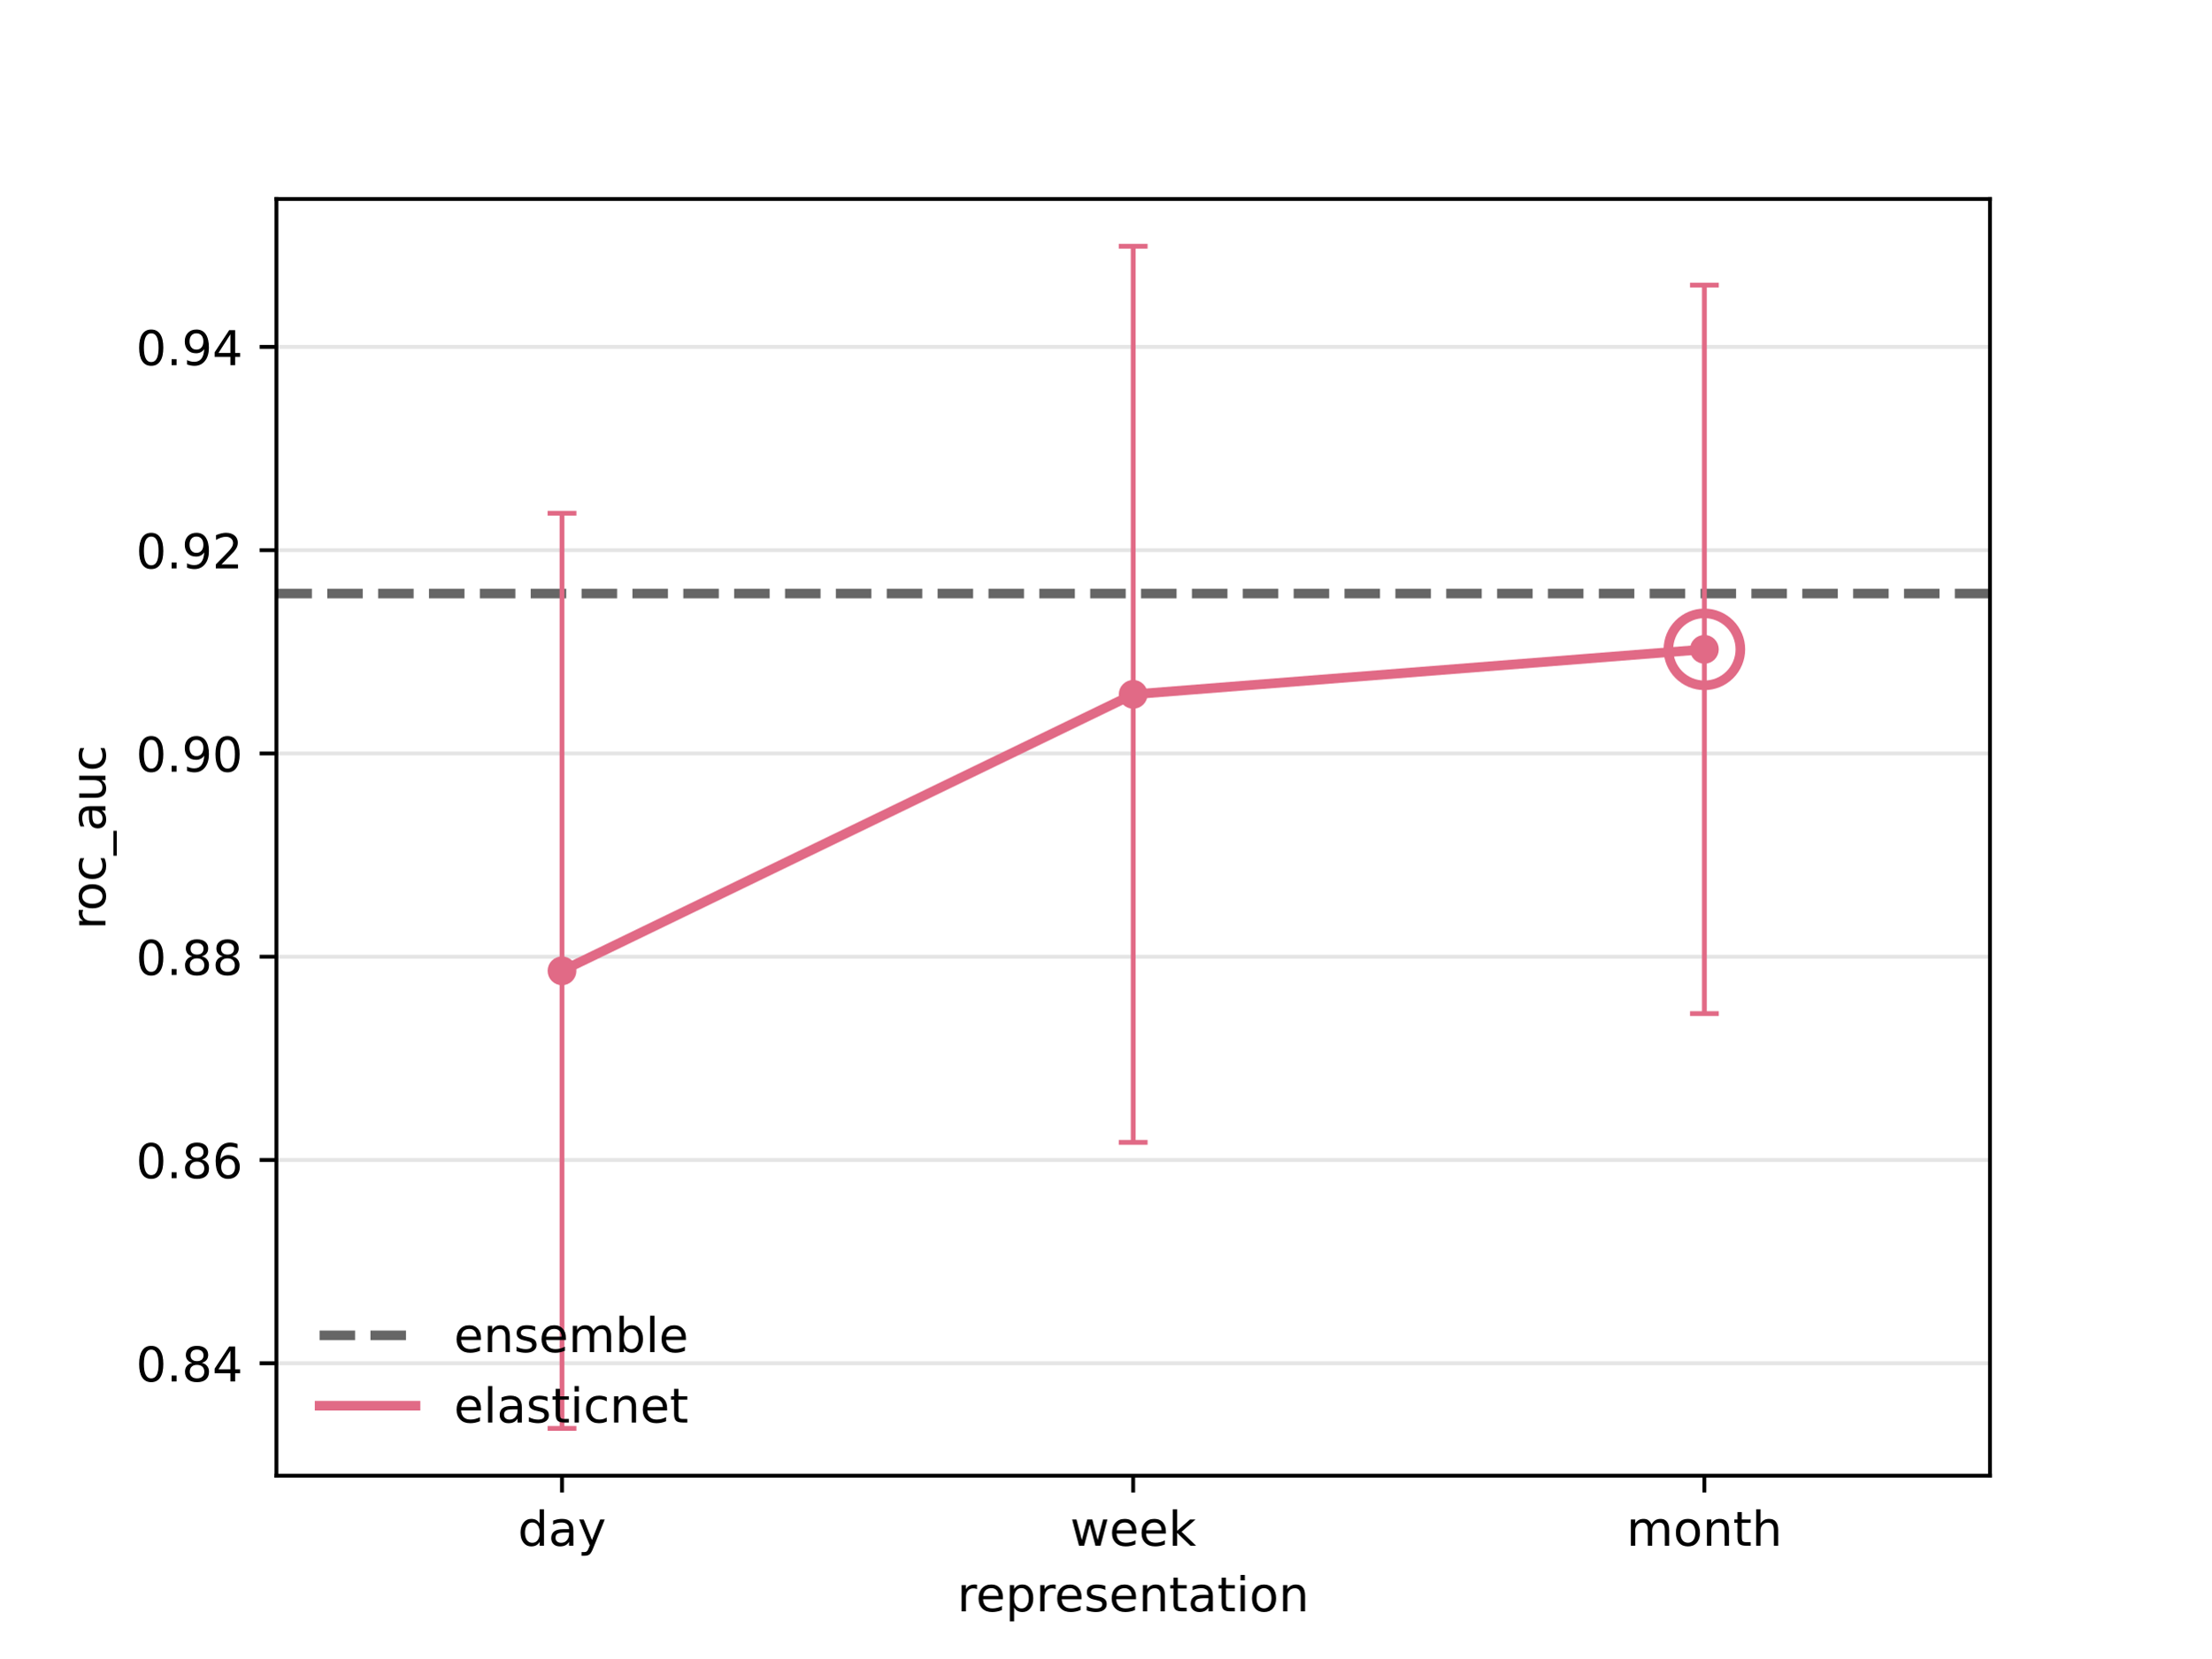
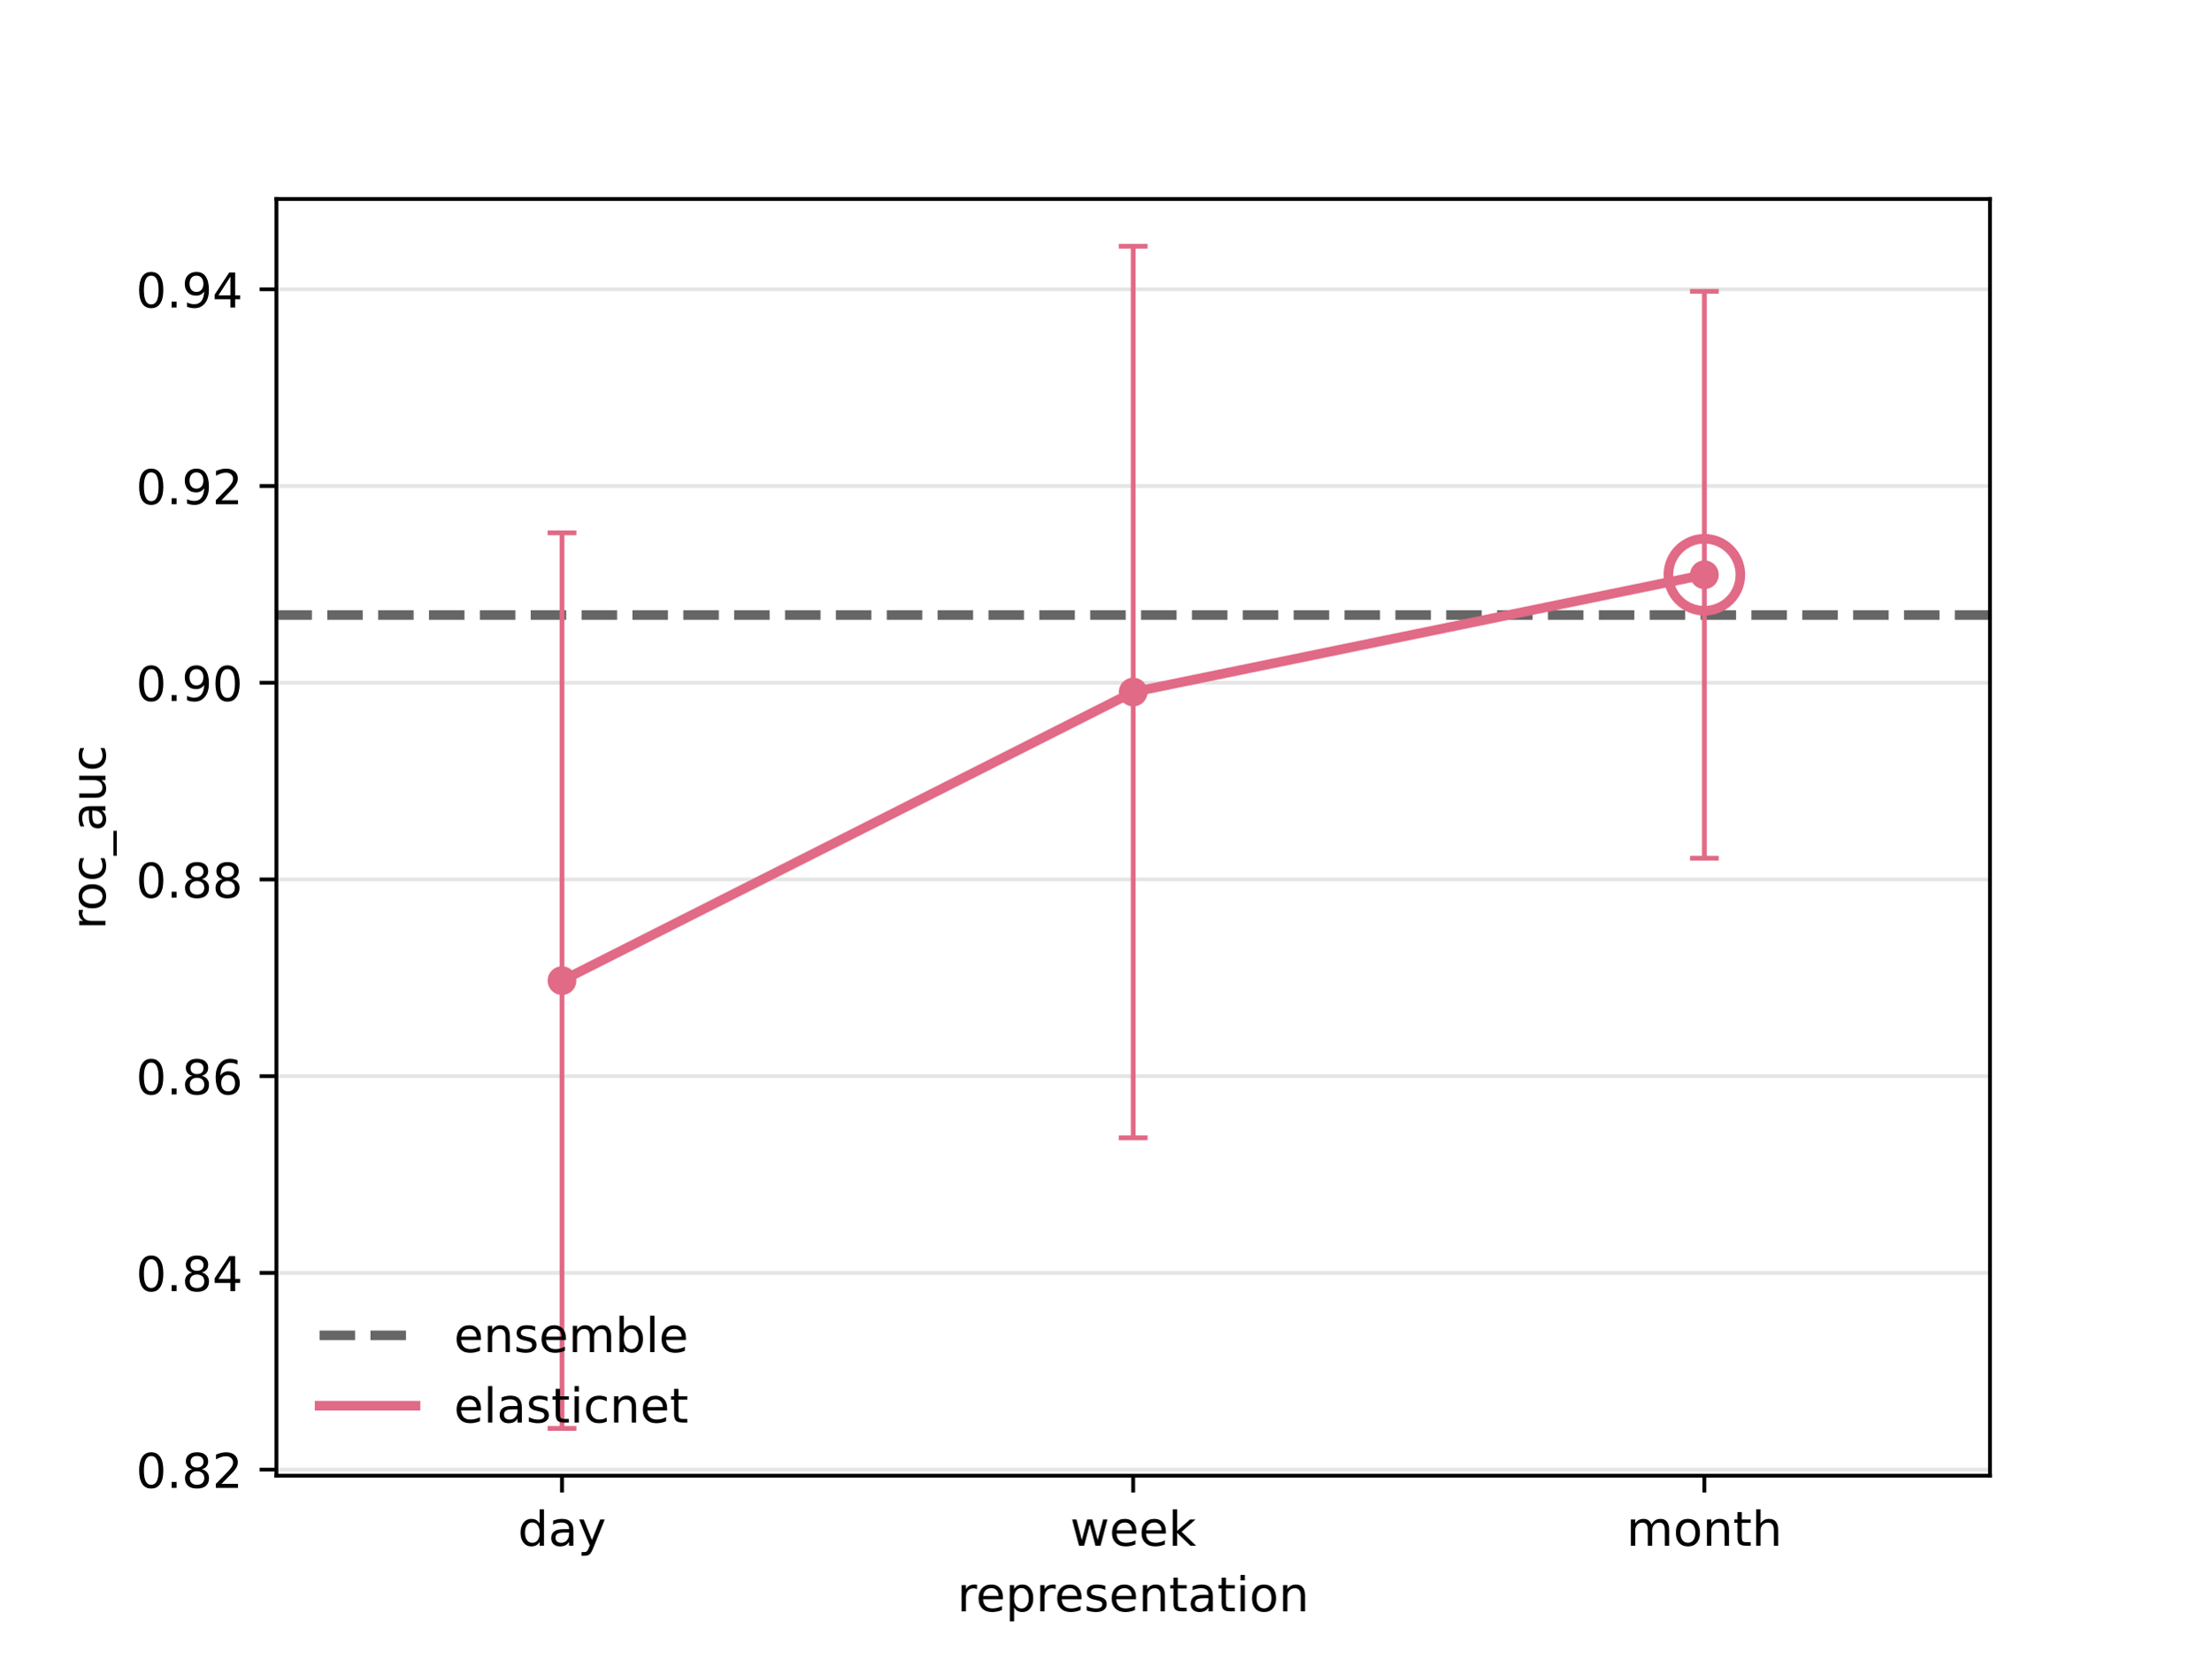
<svg xmlns="http://www.w3.org/2000/svg" xmlns:xlink="http://www.w3.org/1999/xlink" width="460.8pt" height="345.6pt" viewBox="0 0 460.8 345.6" version="1.1">
  <defs>
    <style type="text/css">*{stroke-linejoin: round; stroke-linecap: butt}</style>
  </defs>
  <g id="figure_1">
    <g id="patch_1">
      <path d="M 0 345.6  L 460.8 345.6  L 460.8 0  L 0 0  L 0 345.6  z " style="fill: none" />
    </g>
    <g id="axes_1">
      <g id="patch_2">
        <path d="M 57.6 307.584  L 414.72 307.584  L 414.72 41.472  L 57.6 41.472  L 57.6 307.584  z " style="fill: none" />
      </g>
      <g id="matplotlib.axis_1">
        <g id="xtick_1">
          <g id="line2d_1">
            <defs>
              <path id="m0903beaa60" d="M 0 0  L 0 3.5  " style="stroke: currentColor; stroke-width: 0.8" />
            </defs>
            <g>
              <use xlink:href="#m0903beaa60" x="117.12" y="307.584" style="fill: currentColor; stroke: currentColor; stroke-width: 0.8" />
            </g>
          </g>
          <g id="text_1">
            <g style="fill: currentColor" transform="translate(107.9223 322.1824) scale(0.1 -0.1)">
              <defs>
                <path id="DejaVuSans-64" d="M 2906 2969  L 2906 4863  L 3481 4863  L 3481 0  L 2906 0  L 2906 525  Q 2725 213 2448 61  Q 2172 -91 1784 -91  Q 1150 -91 751 415  Q 353 922 353 1747  Q 353 2572 751 3078  Q 1150 3584 1784 3584  Q 2172 3584 2448 3432  Q 2725 3281 2906 2969  z M 947 1747  Q 947 1113 1208 752  Q 1469 391 1925 391  Q 2381 391 2643 752  Q 2906 1113 2906 1747  Q 2906 2381 2643 2742  Q 2381 3103 1925 3103  Q 1469 3103 1208 2742  Q 947 2381 947 1747  z " transform="scale(0.015625)" />
                <path id="DejaVuSans-61" d="M 2194 1759  Q 1497 1759 1228 1600  Q 959 1441 959 1056  Q 959 750 1161 570  Q 1363 391 1709 391  Q 2188 391 2477 730  Q 2766 1069 2766 1631  L 2766 1759  L 2194 1759  z M 3341 1997  L 3341 0  L 2766 0  L 2766 531  Q 2569 213 2275 61  Q 1981 -91 1556 -91  Q 1019 -91 701 211  Q 384 513 384 1019  Q 384 1609 779 1909  Q 1175 2209 1959 2209  L 2766 2209  L 2766 2266  Q 2766 2663 2505 2880  Q 2244 3097 1772 3097  Q 1472 3097 1187 3025  Q 903 2953 641 2809  L 641 3341  Q 956 3463 1253 3523  Q 1550 3584 1831 3584  Q 2591 3584 2966 3190  Q 3341 2797 3341 1997  z " transform="scale(0.015625)" />
                <path id="DejaVuSans-79" d="M 2059 -325  Q 1816 -950 1584 -1140  Q 1353 -1331 966 -1331  L 506 -1331  L 506 -850  L 844 -850  Q 1081 -850 1212 -737  Q 1344 -625 1503 -206  L 1606 56  L 191 3500  L 800 3500  L 1894 763  L 2988 3500  L 3597 3500  L 2059 -325  z " transform="scale(0.015625)" />
              </defs>
              <use xlink:href="#DejaVuSans-64" />
              <use xlink:href="#DejaVuSans-61" transform="translate(63.47656 0)" />
              <use xlink:href="#DejaVuSans-79" transform="translate(124.7559 0)" />
            </g>
          </g>
        </g>
        <g id="xtick_2">
          <g id="line2d_2">
            <g>
              <use xlink:href="#m0903beaa60" x="236.16" y="307.584" style="fill: currentColor; stroke: currentColor; stroke-width: 0.8" />
            </g>
          </g>
          <g id="text_2">
            <g style="fill: currentColor" transform="translate(223.0225 322.1824) scale(0.1 -0.1)">
              <defs>
                <path id="DejaVuSans-77" d="M 269 3500  L 844 3500  L 1563 769  L 2278 3500  L 2956 3500  L 3675 769  L 4391 3500  L 4966 3500  L 4050 0  L 3372 0  L 2619 2869  L 1863 0  L 1184 0  L 269 3500  z " transform="scale(0.015625)" />
                <path id="DejaVuSans-65" d="M 3597 1894  L 3597 1613  L 953 1613  Q 991 1019 1311 708  Q 1631 397 2203 397  Q 2534 397 2845 478  Q 3156 559 3463 722  L 3463 178  Q 3153 47 2828 -22  Q 2503 -91 2169 -91  Q 1331 -91 842 396  Q 353 884 353 1716  Q 353 2575 817 3079  Q 1281 3584 2069 3584  Q 2775 3584 3186 3129  Q 3597 2675 3597 1894  z M 3022 2063  Q 3016 2534 2758 2815  Q 2500 3097 2075 3097  Q 1594 3097 1305 2825  Q 1016 2553 972 2059  L 3022 2063  z " transform="scale(0.015625)" />
                <path id="DejaVuSans-6b" d="M 581 4863  L 1159 4863  L 1159 1991  L 2875 3500  L 3609 3500  L 1753 1863  L 3688 0  L 2938 0  L 1159 1709  L 1159 0  L 581 0  L 581 4863  z " transform="scale(0.015625)" />
              </defs>
              <use xlink:href="#DejaVuSans-77" />
              <use xlink:href="#DejaVuSans-65" transform="translate(81.78711 0)" />
              <use xlink:href="#DejaVuSans-65" transform="translate(143.3105 0)" />
              <use xlink:href="#DejaVuSans-6b" transform="translate(204.834 0)" />
            </g>
          </g>
        </g>
        <g id="xtick_3">
          <g id="line2d_3">
            <g>
              <use xlink:href="#m0903beaa60" x="355.2" y="307.584" style="fill: currentColor; stroke: currentColor; stroke-width: 0.8" />
            </g>
          </g>
          <g id="text_3">
            <g style="fill: currentColor" transform="translate(338.9727 322.1824) scale(0.1 -0.1)">
              <defs>
                <path id="DejaVuSans-6d" d="M 3328 2828  Q 3544 3216 3844 3400  Q 4144 3584 4550 3584  Q 5097 3584 5394 3201  Q 5691 2819 5691 2113  L 5691 0  L 5113 0  L 5113 2094  Q 5113 2597 4934 2840  Q 4756 3084 4391 3084  Q 3944 3084 3684 2787  Q 3425 2491 3425 1978  L 3425 0  L 2847 0  L 2847 2094  Q 2847 2600 2669 2842  Q 2491 3084 2119 3084  Q 1678 3084 1418 2786  Q 1159 2488 1159 1978  L 1159 0  L 581 0  L 581 3500  L 1159 3500  L 1159 2956  Q 1356 3278 1631 3431  Q 1906 3584 2284 3584  Q 2666 3584 2933 3390  Q 3200 3197 3328 2828  z " transform="scale(0.015625)" />
                <path id="DejaVuSans-6f" d="M 1959 3097  Q 1497 3097 1228 2736  Q 959 2375 959 1747  Q 959 1119 1226 758  Q 1494 397 1959 397  Q 2419 397 2687 759  Q 2956 1122 2956 1747  Q 2956 2369 2687 2733  Q 2419 3097 1959 3097  z M 1959 3584  Q 2709 3584 3137 3096  Q 3566 2609 3566 1747  Q 3566 888 3137 398  Q 2709 -91 1959 -91  Q 1206 -91 779 398  Q 353 888 353 1747  Q 353 2609 779 3096  Q 1206 3584 1959 3584  z " transform="scale(0.015625)" />
                <path id="DejaVuSans-6e" d="M 3513 2113  L 3513 0  L 2938 0  L 2938 2094  Q 2938 2591 2744 2837  Q 2550 3084 2163 3084  Q 1697 3084 1428 2787  Q 1159 2491 1159 1978  L 1159 0  L 581 0  L 581 3500  L 1159 3500  L 1159 2956  Q 1366 3272 1645 3428  Q 1925 3584 2291 3584  Q 2894 3584 3203 3211  Q 3513 2838 3513 2113  z " transform="scale(0.015625)" />
                <path id="DejaVuSans-74" d="M 1172 4494  L 1172 3500  L 2356 3500  L 2356 3053  L 1172 3053  L 1172 1153  Q 1172 725 1289 603  Q 1406 481 1766 481  L 2356 481  L 2356 0  L 1766 0  Q 1100 0 847 248  Q 594 497 594 1153  L 594 3053  L 172 3053  L 172 3500  L 594 3500  L 594 4494  L 1172 4494  z " transform="scale(0.015625)" />
                <path id="DejaVuSans-68" d="M 3513 2113  L 3513 0  L 2938 0  L 2938 2094  Q 2938 2591 2744 2837  Q 2550 3084 2163 3084  Q 1697 3084 1428 2787  Q 1159 2491 1159 1978  L 1159 0  L 581 0  L 581 4863  L 1159 4863  L 1159 2956  Q 1366 3272 1645 3428  Q 1925 3584 2291 3584  Q 2894 3584 3203 3211  Q 3513 2838 3513 2113  z " transform="scale(0.015625)" />
              </defs>
              <use xlink:href="#DejaVuSans-6d" />
              <use xlink:href="#DejaVuSans-6f" transform="translate(97.41211 0)" />
              <use xlink:href="#DejaVuSans-6e" transform="translate(158.5938 0)" />
              <use xlink:href="#DejaVuSans-74" transform="translate(221.9727 0)" />
              <use xlink:href="#DejaVuSans-68" transform="translate(261.1816 0)" />
            </g>
          </g>
        </g>
        <g id="text_4">
          <g style="fill: currentColor" transform="translate(199.4952 335.8606) scale(0.1 -0.1)">
            <defs>
              <path id="DejaVuSans-72" d="M 2631 2963  Q 2534 3019 2420 3045  Q 2306 3072 2169 3072  Q 1681 3072 1420 2755  Q 1159 2438 1159 1844  L 1159 0  L 581 0  L 581 3500  L 1159 3500  L 1159 2956  Q 1341 3275 1631 3429  Q 1922 3584 2338 3584  Q 2397 3584 2469 3576  Q 2541 3569 2628 3553  L 2631 2963  z " transform="scale(0.015625)" />
              <path id="DejaVuSans-70" d="M 1159 525  L 1159 -1331  L 581 -1331  L 581 3500  L 1159 3500  L 1159 2969  Q 1341 3281 1617 3432  Q 1894 3584 2278 3584  Q 2916 3584 3314 3078  Q 3713 2572 3713 1747  Q 3713 922 3314 415  Q 2916 -91 2278 -91  Q 1894 -91 1617 61  Q 1341 213 1159 525  z M 3116 1747  Q 3116 2381 2855 2742  Q 2594 3103 2138 3103  Q 1681 3103 1420 2742  Q 1159 2381 1159 1747  Q 1159 1113 1420 752  Q 1681 391 2138 391  Q 2594 391 2855 752  Q 3116 1113 3116 1747  z " transform="scale(0.015625)" />
              <path id="DejaVuSans-73" d="M 2834 3397  L 2834 2853  Q 2591 2978 2328 3040  Q 2066 3103 1784 3103  Q 1356 3103 1142 2972  Q 928 2841 928 2578  Q 928 2378 1081 2264  Q 1234 2150 1697 2047  L 1894 2003  Q 2506 1872 2764 1633  Q 3022 1394 3022 966  Q 3022 478 2636 193  Q 2250 -91 1575 -91  Q 1294 -91 989 -36  Q 684 19 347 128  L 347 722  Q 666 556 975 473  Q 1284 391 1588 391  Q 1994 391 2212 530  Q 2431 669 2431 922  Q 2431 1156 2273 1281  Q 2116 1406 1581 1522  L 1381 1569  Q 847 1681 609 1914  Q 372 2147 372 2553  Q 372 3047 722 3315  Q 1072 3584 1716 3584  Q 2034 3584 2315 3537  Q 2597 3491 2834 3397  z " transform="scale(0.015625)" />
              <path id="DejaVuSans-69" d="M 603 3500  L 1178 3500  L 1178 0  L 603 0  L 603 3500  z M 603 4863  L 1178 4863  L 1178 4134  L 603 4134  L 603 4863  z " transform="scale(0.015625)" />
            </defs>
            <use xlink:href="#DejaVuSans-72" />
            <use xlink:href="#DejaVuSans-65" transform="translate(38.86328 0)" />
            <use xlink:href="#DejaVuSans-70" transform="translate(100.3867 0)" />
            <use xlink:href="#DejaVuSans-72" transform="translate(163.8633 0)" />
            <use xlink:href="#DejaVuSans-65" transform="translate(202.7266 0)" />
            <use xlink:href="#DejaVuSans-73" transform="translate(264.25 0)" />
            <use xlink:href="#DejaVuSans-65" transform="translate(316.3496 0)" />
            <use xlink:href="#DejaVuSans-6e" transform="translate(377.873 0)" />
            <use xlink:href="#DejaVuSans-74" transform="translate(441.252 0)" />
            <use xlink:href="#DejaVuSans-61" transform="translate(480.4609 0)" />
            <use xlink:href="#DejaVuSans-74" transform="translate(541.7402 0)" />
            <use xlink:href="#DejaVuSans-69" transform="translate(580.9492 0)" />
            <use xlink:href="#DejaVuSans-6f" transform="translate(608.7324 0)" />
            <use xlink:href="#DejaVuSans-6e" transform="translate(669.9141 0)" />
          </g>
        </g>
      </g>
      <g id="matplotlib.axis_2">
        <g id="ytick_1">
          <g id="line2d_4">
-             <path d="M 57.6 284.147  L 414.72 284.147  " clip-path="url(#pf7b4cee91b)" style="fill: none; stroke: #e5e5e5; stroke-width: 0.8; stroke-linecap: square" />
+             <path d="M 57.6 306.323  L 414.72 306.323  " clip-path="url(#pf7b4cee91b)" style="fill: none; stroke: #e5e5e5; stroke-width: 0.8; stroke-linecap: square" />
          </g>
          <g id="line2d_5">
            <defs>
              <path id="mca1e475d1e" d="M 0 0  L -3.5 0  " style="stroke: currentColor; stroke-width: 0.8" />
            </defs>
            <g>
-               <use xlink:href="#mca1e475d1e" x="57.6" y="284.147" style="fill: currentColor; stroke: currentColor; stroke-width: 0.8" />
+               <use xlink:href="#mca1e475d1e" x="57.6" y="306.323" style="fill: currentColor; stroke: currentColor; stroke-width: 0.8" />
            </g>
          </g>
          <g id="text_5">
-             <g style="fill: currentColor" transform="translate(28.33438 287.9463) scale(0.1 -0.1)">
+             <g style="fill: currentColor" transform="translate(28.33438 310.122) scale(0.1 -0.1)">
              <defs>
                <path id="DejaVuSans-30" d="M 2034 4250  Q 1547 4250 1301 3770  Q 1056 3291 1056 2328  Q 1056 1369 1301 889  Q 1547 409 2034 409  Q 2525 409 2770 889  Q 3016 1369 3016 2328  Q 3016 3291 2770 3770  Q 2525 4250 2034 4250  z M 2034 4750  Q 2819 4750 3233 4129  Q 3647 3509 3647 2328  Q 3647 1150 3233 529  Q 2819 -91 2034 -91  Q 1250 -91 836 529  Q 422 1150 422 2328  Q 422 3509 836 4129  Q 1250 4750 2034 4750  z " transform="scale(0.015625)" />
                <path id="DejaVuSans-2e" d="M 684 794  L 1344 794  L 1344 0  L 684 0  L 684 794  z " transform="scale(0.015625)" />
                <path id="DejaVuSans-38" d="M 2034 2216  Q 1584 2216 1326 1975  Q 1069 1734 1069 1313  Q 1069 891 1326 650  Q 1584 409 2034 409  Q 2484 409 2743 651  Q 3003 894 3003 1313  Q 3003 1734 2745 1975  Q 2488 2216 2034 2216  z M 1403 2484  Q 997 2584 770 2862  Q 544 3141 544 3541  Q 544 4100 942 4425  Q 1341 4750 2034 4750  Q 2731 4750 3128 4425  Q 3525 4100 3525 3541  Q 3525 3141 3298 2862  Q 3072 2584 2669 2484  Q 3125 2378 3379 2068  Q 3634 1759 3634 1313  Q 3634 634 3220 271  Q 2806 -91 2034 -91  Q 1263 -91 848 271  Q 434 634 434 1313  Q 434 1759 690 2068  Q 947 2378 1403 2484  z M 1172 3481  Q 1172 3119 1398 2916  Q 1625 2713 2034 2713  Q 2441 2713 2670 2916  Q 2900 3119 2900 3481  Q 2900 3844 2670 4047  Q 2441 4250 2034 4250  Q 1625 4250 1398 4047  Q 1172 3844 1172 3481  z " transform="scale(0.015625)" />
+                 <path id="DejaVuSans-32" d="M 1228 531  L 3431 531  L 3431 0  L 469 0  L 469 531  Q 828 903 1448 1529  Q 2069 2156 2228 2338  Q 2531 2678 2651 2914  Q 2772 3150 2772 3378  Q 2772 3750 2511 3984  Q 2250 4219 1831 4219  Q 1534 4219 1204 4116  Q 875 4013 500 3803  L 500 4441  Q 881 4594 1212 4672  Q 1544 4750 1819 4750  Q 2544 4750 2975 4387  Q 3406 4025 3406 3419  Q 3406 3131 3298 2873  Q 3191 2616 2906 2266  Q 2828 2175 2409 1742  Q 1991 1309 1228 531  z " transform="scale(0.015625)" />
+               </defs>
+               <use xlink:href="#DejaVuSans-30" />
+               <use xlink:href="#DejaVuSans-2e" transform="translate(63.62305 0)" />
+               <use xlink:href="#DejaVuSans-38" transform="translate(95.41016 0)" />
+               <use xlink:href="#DejaVuSans-32" transform="translate(159.0332 0)" />
+             </g>
+           </g>
+         </g>
+         <g id="ytick_2">
+           <g id="line2d_6">
+             <path d="M 57.6 265.317  L 414.72 265.317  " clip-path="url(#pf7b4cee91b)" style="fill: none; stroke: #e5e5e5; stroke-width: 0.8; stroke-linecap: square" />
+           </g>
+           <g id="line2d_7">
+             <g>
+               <use xlink:href="#mca1e475d1e" x="57.6" y="265.317" style="fill: currentColor; stroke: currentColor; stroke-width: 0.8" />
+             </g>
+           </g>
+           <g id="text_6">
+             <g style="fill: currentColor" transform="translate(28.33438 269.1165) scale(0.1 -0.1)">
+               <defs>
                <path id="DejaVuSans-34" d="M 2419 4116  L 825 1625  L 2419 1625  L 2419 4116  z M 2253 4666  L 3047 4666  L 3047 1625  L 3713 1625  L 3713 1100  L 3047 1100  L 3047 0  L 2419 0  L 2419 1100  L 313 1100  L 313 1709  L 2253 4666  z " transform="scale(0.015625)" />
              </defs>
              <use xlink:href="#DejaVuSans-30" />
              <use xlink:href="#DejaVuSans-2e" transform="translate(63.62305 0)" />
              <use xlink:href="#DejaVuSans-38" transform="translate(95.41016 0)" />
              <use xlink:href="#DejaVuSans-34" transform="translate(159.0332 0)" />
            </g>
          </g>
        </g>
-         <g id="ytick_2">
-           <g id="line2d_6">
-             <path d="M 57.6 241.778  L 414.72 241.778  " clip-path="url(#pf7b4cee91b)" style="fill: none; stroke: #e5e5e5; stroke-width: 0.8; stroke-linecap: square" />
-           </g>
-           <g id="line2d_7">
-             <g>
-               <use xlink:href="#mca1e475d1e" x="57.6" y="241.778" style="fill: currentColor; stroke: currentColor; stroke-width: 0.8" />
-             </g>
-           </g>
-           <g id="text_6">
-             <g style="fill: currentColor" transform="translate(28.33438 245.5774) scale(0.1 -0.1)">
+         <g id="ytick_3">
+           <g id="line2d_8">
+             <path d="M 57.6 224.312  L 414.72 224.312  " clip-path="url(#pf7b4cee91b)" style="fill: none; stroke: #e5e5e5; stroke-width: 0.8; stroke-linecap: square" />
+           </g>
+           <g id="line2d_9">
+             <g>
+               <use xlink:href="#mca1e475d1e" x="57.6" y="224.312" style="fill: currentColor; stroke: currentColor; stroke-width: 0.8" />
+             </g>
+           </g>
+           <g id="text_7">
+             <g style="fill: currentColor" transform="translate(28.33438 228.111) scale(0.1 -0.1)">
              <defs>
                <path id="DejaVuSans-36" d="M 2113 2584  Q 1688 2584 1439 2293  Q 1191 2003 1191 1497  Q 1191 994 1439 701  Q 1688 409 2113 409  Q 2538 409 2786 701  Q 3034 994 3034 1497  Q 3034 2003 2786 2293  Q 2538 2584 2113 2584  z M 3366 4563  L 3366 3988  Q 3128 4100 2886 4159  Q 2644 4219 2406 4219  Q 1781 4219 1451 3797  Q 1122 3375 1075 2522  Q 1259 2794 1537 2939  Q 1816 3084 2150 3084  Q 2853 3084 3261 2657  Q 3669 2231 3669 1497  Q 3669 778 3244 343  Q 2819 -91 2113 -91  Q 1303 -91 875 529  Q 447 1150 447 2328  Q 447 3434 972 4092  Q 1497 4750 2381 4750  Q 2619 4750 2861 4703  Q 3103 4656 3366 4563  z " transform="scale(0.015625)" />
              </defs>
              <use xlink:href="#DejaVuSans-30" />
              <use xlink:href="#DejaVuSans-2e" transform="translate(63.62305 0)" />
              <use xlink:href="#DejaVuSans-38" transform="translate(95.41016 0)" />
              <use xlink:href="#DejaVuSans-36" transform="translate(159.0332 0)" />
            </g>
          </g>
        </g>
-         <g id="ytick_3">
-           <g id="line2d_8">
-             <path d="M 57.6 199.409  L 414.72 199.409  " clip-path="url(#pf7b4cee91b)" style="fill: none; stroke: #e5e5e5; stroke-width: 0.8; stroke-linecap: square" />
-           </g>
-           <g id="line2d_9">
-             <g>
-               <use xlink:href="#mca1e475d1e" x="57.6" y="199.409" style="fill: currentColor; stroke: currentColor; stroke-width: 0.8" />
-             </g>
-           </g>
-           <g id="text_7">
-             <g style="fill: currentColor" transform="translate(28.33438 203.2085) scale(0.1 -0.1)">
+         <g id="ytick_4">
+           <g id="line2d_10">
+             <path d="M 57.6 183.306  L 414.72 183.306  " clip-path="url(#pf7b4cee91b)" style="fill: none; stroke: #e5e5e5; stroke-width: 0.8; stroke-linecap: square" />
+           </g>
+           <g id="line2d_11">
+             <g>
+               <use xlink:href="#mca1e475d1e" x="57.6" y="183.306" style="fill: currentColor; stroke: currentColor; stroke-width: 0.8" />
+             </g>
+           </g>
+           <g id="text_8">
+             <g style="fill: currentColor" transform="translate(28.33438 187.1054) scale(0.1 -0.1)">
              <use xlink:href="#DejaVuSans-30" />
              <use xlink:href="#DejaVuSans-2e" transform="translate(63.62305 0)" />
              <use xlink:href="#DejaVuSans-38" transform="translate(95.41016 0)" />
              <use xlink:href="#DejaVuSans-38" transform="translate(159.0332 0)" />
            </g>
          </g>
        </g>
-         <g id="ytick_4">
-           <g id="line2d_10">
-             <path d="M 57.6 157.04  L 414.72 157.04  " clip-path="url(#pf7b4cee91b)" style="fill: none; stroke: #e5e5e5; stroke-width: 0.8; stroke-linecap: square" />
-           </g>
-           <g id="line2d_11">
-             <g>
-               <use xlink:href="#mca1e475d1e" x="57.6" y="157.04" style="fill: currentColor; stroke: currentColor; stroke-width: 0.8" />
-             </g>
-           </g>
-           <g id="text_8">
-             <g style="fill: currentColor" transform="translate(28.33438 160.8396) scale(0.1 -0.1)">
+         <g id="ytick_5">
+           <g id="line2d_12">
+             <path d="M 57.6 142.301  L 414.72 142.301  " clip-path="url(#pf7b4cee91b)" style="fill: none; stroke: #e5e5e5; stroke-width: 0.8; stroke-linecap: square" />
+           </g>
+           <g id="line2d_13">
+             <g>
+               <use xlink:href="#mca1e475d1e" x="57.6" y="142.301" style="fill: currentColor; stroke: currentColor; stroke-width: 0.8" />
+             </g>
+           </g>
+           <g id="text_9">
+             <g style="fill: currentColor" transform="translate(28.33438 146.0999) scale(0.1 -0.1)">
              <defs>
                <path id="DejaVuSans-39" d="M 703 97  L 703 672  Q 941 559 1184 500  Q 1428 441 1663 441  Q 2288 441 2617 861  Q 2947 1281 2994 2138  Q 2813 1869 2534 1725  Q 2256 1581 1919 1581  Q 1219 1581 811 2004  Q 403 2428 403 3163  Q 403 3881 828 4315  Q 1253 4750 1959 4750  Q 2769 4750 3195 4129  Q 3622 3509 3622 2328  Q 3622 1225 3098 567  Q 2575 -91 1691 -91  Q 1453 -91 1209 -44  Q 966 3 703 97  z M 1959 2075  Q 2384 2075 2632 2365  Q 2881 2656 2881 3163  Q 2881 3666 2632 3958  Q 2384 4250 1959 4250  Q 1534 4250 1286 3958  Q 1038 3666 1038 3163  Q 1038 2656 1286 2365  Q 1534 2075 1959 2075  z " transform="scale(0.015625)" />
              </defs>
              <use xlink:href="#DejaVuSans-30" />
              <use xlink:href="#DejaVuSans-2e" transform="translate(63.62305 0)" />
              <use xlink:href="#DejaVuSans-39" transform="translate(95.41016 0)" />
              <use xlink:href="#DejaVuSans-30" transform="translate(159.0332 0)" />
            </g>
          </g>
        </g>
-         <g id="ytick_5">
-           <g id="line2d_12">
-             <path d="M 57.6 114.671  L 414.72 114.671  " clip-path="url(#pf7b4cee91b)" style="fill: none; stroke: #e5e5e5; stroke-width: 0.8; stroke-linecap: square" />
-           </g>
-           <g id="line2d_13">
-             <g>
-               <use xlink:href="#mca1e475d1e" x="57.6" y="114.671" style="fill: currentColor; stroke: currentColor; stroke-width: 0.8" />
-             </g>
-           </g>
-           <g id="text_9">
-             <g style="fill: currentColor" transform="translate(28.33438 118.4707) scale(0.1 -0.1)">
-               <defs>
-                 <path id="DejaVuSans-32" d="M 1228 531  L 3431 531  L 3431 0  L 469 0  L 469 531  Q 828 903 1448 1529  Q 2069 2156 2228 2338  Q 2531 2678 2651 2914  Q 2772 3150 2772 3378  Q 2772 3750 2511 3984  Q 2250 4219 1831 4219  Q 1534 4219 1204 4116  Q 875 4013 500 3803  L 500 4441  Q 881 4594 1212 4672  Q 1544 4750 1819 4750  Q 2544 4750 2975 4387  Q 3406 4025 3406 3419  Q 3406 3131 3298 2873  Q 3191 2616 2906 2266  Q 2828 2175 2409 1742  Q 1991 1309 1228 531  z " transform="scale(0.015625)" />
-               </defs>
+         <g id="ytick_6">
+           <g id="line2d_14">
+             <path d="M 57.6 101.295  L 414.72 101.295  " clip-path="url(#pf7b4cee91b)" style="fill: none; stroke: #e5e5e5; stroke-width: 0.8; stroke-linecap: square" />
+           </g>
+           <g id="line2d_15">
+             <g>
+               <use xlink:href="#mca1e475d1e" x="57.6" y="101.295" style="fill: currentColor; stroke: currentColor; stroke-width: 0.8" />
+             </g>
+           </g>
+           <g id="text_10">
+             <g style="fill: currentColor" transform="translate(28.33438 105.0943) scale(0.1 -0.1)">
              <use xlink:href="#DejaVuSans-30" />
              <use xlink:href="#DejaVuSans-2e" transform="translate(63.62305 0)" />
              <use xlink:href="#DejaVuSans-39" transform="translate(95.41016 0)" />
              <use xlink:href="#DejaVuSans-32" transform="translate(159.0332 0)" />
            </g>
          </g>
        </g>
-         <g id="ytick_6">
-           <g id="line2d_14">
-             <path d="M 57.6 72.303  L 414.72 72.303  " clip-path="url(#pf7b4cee91b)" style="fill: none; stroke: #e5e5e5; stroke-width: 0.8; stroke-linecap: square" />
-           </g>
-           <g id="line2d_15">
-             <g>
-               <use xlink:href="#mca1e475d1e" x="57.6" y="72.303" style="fill: currentColor; stroke: currentColor; stroke-width: 0.8" />
-             </g>
-           </g>
-           <g id="text_10">
-             <g style="fill: currentColor" transform="translate(28.33438 76.10181) scale(0.1 -0.1)">
+         <g id="ytick_7">
+           <g id="line2d_16">
+             <path d="M 57.6 60.29  L 414.72 60.29  " clip-path="url(#pf7b4cee91b)" style="fill: none; stroke: #e5e5e5; stroke-width: 0.8; stroke-linecap: square" />
+           </g>
+           <g id="line2d_17">
+             <g>
+               <use xlink:href="#mca1e475d1e" x="57.6" y="60.29" style="fill: currentColor; stroke: currentColor; stroke-width: 0.8" />
+             </g>
+           </g>
+           <g id="text_11">
+             <g style="fill: currentColor" transform="translate(28.33438 64.08881) scale(0.1 -0.1)">
              <use xlink:href="#DejaVuSans-30" />
              <use xlink:href="#DejaVuSans-2e" transform="translate(63.62305 0)" />
              <use xlink:href="#DejaVuSans-39" transform="translate(95.41016 0)" />
              <use xlink:href="#DejaVuSans-34" transform="translate(159.0332 0)" />
            </g>
          </g>
        </g>
-         <g id="text_11">
+         <g id="text_12">
          <g style="fill: currentColor" transform="translate(21.97656 193.7616) rotate(-90) scale(0.1 -0.1)">
            <defs>
              <path id="DejaVuSans-63" d="M 3122 3366  L 3122 2828  Q 2878 2963 2633 3030  Q 2388 3097 2138 3097  Q 1578 3097 1268 2742  Q 959 2388 959 1747  Q 959 1106 1268 751  Q 1578 397 2138 397  Q 2388 397 2633 464  Q 2878 531 3122 666  L 3122 134  Q 2881 22 2623 -34  Q 2366 -91 2075 -91  Q 1284 -91 818 406  Q 353 903 353 1747  Q 353 2603 823 3093  Q 1294 3584 2113 3584  Q 2378 3584 2631 3529  Q 2884 3475 3122 3366  z " transform="scale(0.015625)" />
              <path id="DejaVuSans-5f" d="M 3263 -1063  L 3263 -1509  L -63 -1509  L -63 -1063  L 3263 -1063  z " transform="scale(0.015625)" />
              <path id="DejaVuSans-75" d="M 544 1381  L 544 3500  L 1119 3500  L 1119 1403  Q 1119 906 1312 657  Q 1506 409 1894 409  Q 2359 409 2629 706  Q 2900 1003 2900 1516  L 2900 3500  L 3475 3500  L 3475 0  L 2900 0  L 2900 538  Q 2691 219 2414 64  Q 2138 -91 1772 -91  Q 1169 -91 856 284  Q 544 659 544 1381  z M 1991 3584  L 1991 3584  z " transform="scale(0.015625)" />
            </defs>
            <use xlink:href="#DejaVuSans-72" />
            <use xlink:href="#DejaVuSans-6f" transform="translate(38.86328 0)" />
            <use xlink:href="#DejaVuSans-63" transform="translate(100.0449 0)" />
            <use xlink:href="#DejaVuSans-5f" transform="translate(155.0254 0)" />
            <use xlink:href="#DejaVuSans-61" transform="translate(205.0254 0)" />
            <use xlink:href="#DejaVuSans-75" transform="translate(266.3047 0)" />
            <use xlink:href="#DejaVuSans-63" transform="translate(329.6836 0)" />
          </g>
        </g>
      </g>
-       <g id="line2d_16">
-         <path d="M 57.6 123.711  L 414.72 123.711  " clip-path="url(#pf7b4cee91b)" style="fill: none; stroke-dasharray: 7.4,3.2; stroke-dashoffset: 0; stroke: #666666; stroke-width: 2" />
+       <g id="line2d_18">
+         <path d="M 57.6 128.187  L 414.72 128.187  " clip-path="url(#pf7b4cee91b)" style="fill: none; stroke-dasharray: 7.4,3.2; stroke-dashoffset: 0; stroke: #666666; stroke-width: 2" />
      </g>
      <g id="LineCollection_1">
-         <path d="M 117.12 297.728  L 117.12 106.971  " clip-path="url(#pf7b4cee91b)" style="fill: none; stroke: #e16a86" />
-         <path d="M 236.16 238.112  L 236.16 51.328  " clip-path="url(#pf7b4cee91b)" style="fill: none; stroke: #e16a86" />
-         <path d="M 355.2 211.26  L 355.2 59.425  " clip-path="url(#pf7b4cee91b)" style="fill: none; stroke: #e16a86" />
-       </g>
-       <g id="line2d_17">
+         <path d="M 117.12 297.728  L 117.12 111.061  " clip-path="url(#pf7b4cee91b)" style="fill: none; stroke: #e16a86" />
+         <path d="M 236.16 237.161  L 236.16 51.328  " clip-path="url(#pf7b4cee91b)" style="fill: none; stroke: #e16a86" />
+         <path d="M 355.2 178.875  L 355.2 60.72  " clip-path="url(#pf7b4cee91b)" style="fill: none; stroke: #e16a86" />
+       </g>
+       <g id="line2d_19">
        <defs>
          <path id="m22d286b595" d="M 3 0  L -3 -0  " style="stroke: #e16a86" />
        </defs>
        <g clip-path="url(#pf7b4cee91b)">
          <use xlink:href="#m22d286b595" x="117.12" y="297.728" style="fill: #1f77b4; stroke: #e16a86" />
-           <use xlink:href="#m22d286b595" x="236.16" y="238.112" style="fill: #1f77b4; stroke: #e16a86" />
-           <use xlink:href="#m22d286b595" x="355.2" y="211.26" style="fill: #1f77b4; stroke: #e16a86" />
-         </g>
-       </g>
-       <g id="line2d_18">
+           <use xlink:href="#m22d286b595" x="236.16" y="237.161" style="fill: #1f77b4; stroke: #e16a86" />
+           <use xlink:href="#m22d286b595" x="355.2" y="178.875" style="fill: #1f77b4; stroke: #e16a86" />
+         </g>
+       </g>
+       <g id="line2d_20">
        <g clip-path="url(#pf7b4cee91b)">
-           <use xlink:href="#m22d286b595" x="117.12" y="106.971" style="fill: #1f77b4; stroke: #e16a86" />
+           <use xlink:href="#m22d286b595" x="117.12" y="111.061" style="fill: #1f77b4; stroke: #e16a86" />
          <use xlink:href="#m22d286b595" x="236.16" y="51.328" style="fill: #1f77b4; stroke: #e16a86" />
-           <use xlink:href="#m22d286b595" x="355.2" y="59.425" style="fill: #1f77b4; stroke: #e16a86" />
-         </g>
-       </g>
-       <g id="line2d_19">
-         <path d="M 117.12 202.349  L 236.16 144.72  L 355.2 135.342  " clip-path="url(#pf7b4cee91b)" style="fill: none; stroke: #e16a86; stroke-width: 2; stroke-linecap: square" />
-       </g>
-       <g id="line2d_20">
+           <use xlink:href="#m22d286b595" x="355.2" y="60.72" style="fill: #1f77b4; stroke: #e16a86" />
+         </g>
+       </g>
+       <g id="line2d_21">
+         <path d="M 117.12 204.394  L 236.16 144.244  L 355.2 119.798  " clip-path="url(#pf7b4cee91b)" style="fill: none; stroke: #e16a86; stroke-width: 2; stroke-linecap: square" />
+       </g>
+       <g id="line2d_22">
        <defs>
          <path id="m82aa2cbdc9" d="M 0 2.5  C 0.663 2.5 1.299 2.237 1.768 1.768  C 2.237 1.299 2.5 0.663 2.5 0  C 2.5 -0.663 2.237 -1.299 1.768 -1.768  C 1.299 -2.237 0.663 -2.5 0 -2.5  C -0.663 -2.5 -1.299 -2.237 -1.768 -1.768  C -2.237 -1.299 -2.5 -0.663 -2.5 0  C -2.5 0.663 -2.237 1.299 -1.768 1.768  C -1.299 2.237 -0.663 2.5 0 2.5  z " style="stroke: #e16a86" />
        </defs>
        <g clip-path="url(#pf7b4cee91b)">
-           <use xlink:href="#m82aa2cbdc9" x="117.12" y="202.349" style="fill: #e16a86; stroke: #e16a86" />
-           <use xlink:href="#m82aa2cbdc9" x="236.16" y="144.72" style="fill: #e16a86; stroke: #e16a86" />
-           <use xlink:href="#m82aa2cbdc9" x="355.2" y="135.342" style="fill: #e16a86; stroke: #e16a86" />
-         </g>
-       </g>
-       <g id="line2d_21">
+           <use xlink:href="#m82aa2cbdc9" x="117.12" y="204.394" style="fill: #e16a86; stroke: #e16a86" />
+           <use xlink:href="#m82aa2cbdc9" x="236.16" y="144.244" style="fill: #e16a86; stroke: #e16a86" />
+           <use xlink:href="#m82aa2cbdc9" x="355.2" y="119.798" style="fill: #e16a86; stroke: #e16a86" />
+         </g>
+       </g>
+       <g id="line2d_23">
        <defs>
          <path id="ma2163d072e" d="M 0 7.5  C 1.989 7.5 3.897 6.71 5.303 5.303  C 6.71 3.897 7.5 1.989 7.5 0  C 7.5 -1.989 6.71 -3.897 5.303 -5.303  C 3.897 -6.71 1.989 -7.5 0 -7.5  C -1.989 -7.5 -3.897 -6.71 -5.303 -5.303  C -6.71 -3.897 -7.5 -1.989 -7.5 0  C -7.5 1.989 -6.71 3.897 -5.303 5.303  C -3.897 6.71 -1.989 7.5 0 7.5  z " style="stroke: #e16a86; stroke-width: 2" />
        </defs>
        <g clip-path="url(#pf7b4cee91b)">
-           <use xlink:href="#ma2163d072e" x="355.2" y="135.342" style="fill-opacity: 0; stroke: #e16a86; stroke-width: 2" />
+           <use xlink:href="#ma2163d072e" x="355.2" y="119.798" style="fill-opacity: 0; stroke: #e16a86; stroke-width: 2" />
        </g>
      </g>
      <g id="patch_3">
        <path d="M 57.6 307.584  L 57.6 41.472  " style="fill: none; stroke: currentColor; stroke-width: 0.8; stroke-linejoin: miter; stroke-linecap: square" />
      </g>
      <g id="patch_4">
        <path d="M 414.72 307.584  L 414.72 41.472  " style="fill: none; stroke: currentColor; stroke-width: 0.8; stroke-linejoin: miter; stroke-linecap: square" />
      </g>
      <g id="patch_5">
        <path d="M 57.6 307.584  L 414.72 307.584  " style="fill: none; stroke: currentColor; stroke-width: 0.8; stroke-linejoin: miter; stroke-linecap: square" />
      </g>
      <g id="patch_6">
        <path d="M 57.6 41.472  L 414.72 41.472  " style="fill: none; stroke: currentColor; stroke-width: 0.8; stroke-linejoin: miter; stroke-linecap: square" />
      </g>
      <g id="legend_1">
-         <g id="line2d_22">
+         <g id="line2d_24">
          <path d="M 66.6 278.326  L 76.6 278.326  L 86.6 278.326  " style="fill: none; stroke-dasharray: 7.4,3.2; stroke-dashoffset: 0; stroke: #666666; stroke-width: 2" />
        </g>
-         <g id="text_12">
+         <g id="text_13">
          <g style="fill: currentColor" transform="translate(94.6 281.8262) scale(0.1 -0.1)">
            <defs>
              <path id="DejaVuSans-62" d="M 3116 1747  Q 3116 2381 2855 2742  Q 2594 3103 2138 3103  Q 1681 3103 1420 2742  Q 1159 2381 1159 1747  Q 1159 1113 1420 752  Q 1681 391 2138 391  Q 2594 391 2855 752  Q 3116 1113 3116 1747  z M 1159 2969  Q 1341 3281 1617 3432  Q 1894 3584 2278 3584  Q 2916 3584 3314 3078  Q 3713 2572 3713 1747  Q 3713 922 3314 415  Q 2916 -91 2278 -91  Q 1894 -91 1617 61  Q 1341 213 1159 525  L 1159 0  L 581 0  L 581 4863  L 1159 4863  L 1159 2969  z " transform="scale(0.015625)" />
              <path id="DejaVuSans-6c" d="M 603 4863  L 1178 4863  L 1178 0  L 603 0  L 603 4863  z " transform="scale(0.015625)" />
            </defs>
            <use xlink:href="#DejaVuSans-65" />
            <use xlink:href="#DejaVuSans-6e" transform="translate(61.52344 0)" />
            <use xlink:href="#DejaVuSans-73" transform="translate(124.9023 0)" />
            <use xlink:href="#DejaVuSans-65" transform="translate(177.002 0)" />
            <use xlink:href="#DejaVuSans-6d" transform="translate(238.5254 0)" />
            <use xlink:href="#DejaVuSans-62" transform="translate(335.9375 0)" />
            <use xlink:href="#DejaVuSans-6c" transform="translate(399.4141 0)" />
            <use xlink:href="#DejaVuSans-65" transform="translate(427.1973 0)" />
          </g>
        </g>
-         <g id="line2d_23">
+         <g id="line2d_25">
          <path d="M 66.6 293.004  L 76.6 293.004  L 86.6 293.004  " style="fill: none; stroke: #e16a86; stroke-width: 2; stroke-linecap: square" />
        </g>
-         <g id="text_13">
+         <g id="text_14">
          <g style="fill: currentColor" transform="translate(94.6 296.5043) scale(0.1 -0.1)">
            <use xlink:href="#DejaVuSans-65" />
            <use xlink:href="#DejaVuSans-6c" transform="translate(61.52344 0)" />
            <use xlink:href="#DejaVuSans-61" transform="translate(89.30664 0)" />
            <use xlink:href="#DejaVuSans-73" transform="translate(150.5859 0)" />
            <use xlink:href="#DejaVuSans-74" transform="translate(202.6855 0)" />
            <use xlink:href="#DejaVuSans-69" transform="translate(241.8945 0)" />
            <use xlink:href="#DejaVuSans-63" transform="translate(269.6777 0)" />
            <use xlink:href="#DejaVuSans-6e" transform="translate(324.6582 0)" />
            <use xlink:href="#DejaVuSans-65" transform="translate(388.0371 0)" />
            <use xlink:href="#DejaVuSans-74" transform="translate(449.5605 0)" />
          </g>
        </g>
      </g>
    </g>
  </g>
  <defs>
    <clipPath id="pf7b4cee91b">
      <rect x="57.6" y="41.472" width="357.12" height="266.112" />
    </clipPath>
  </defs>
</svg>
